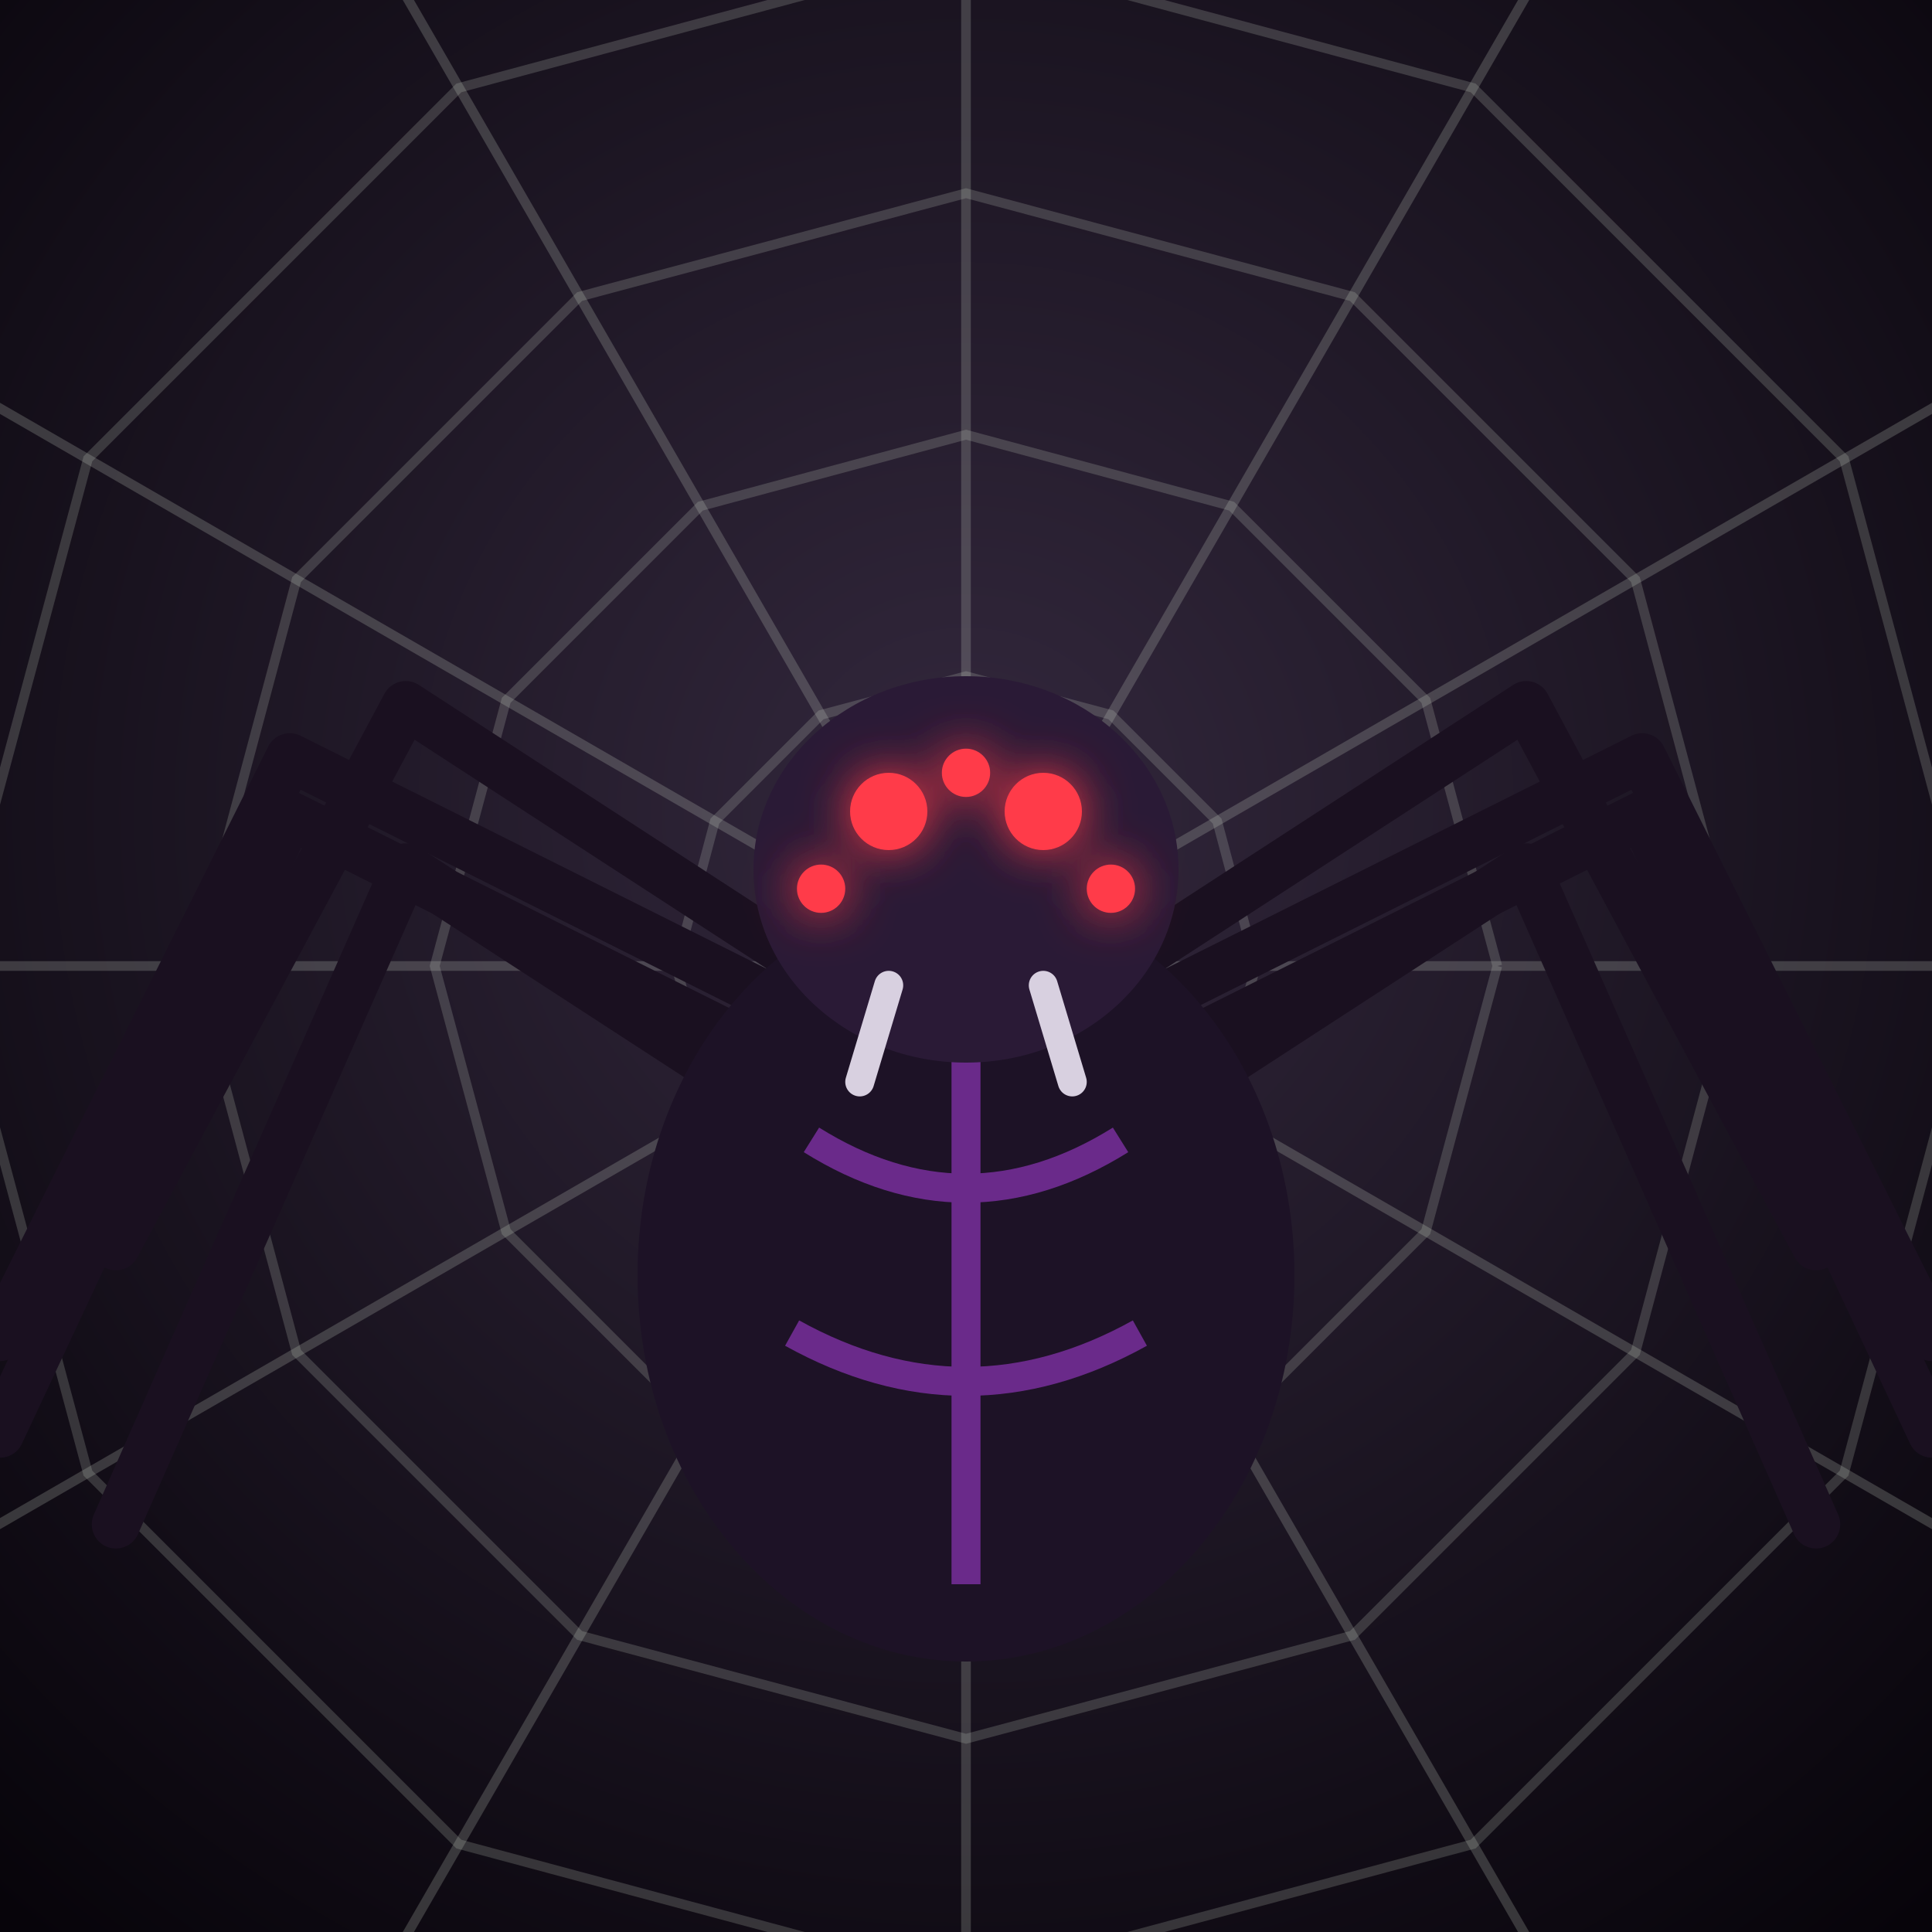
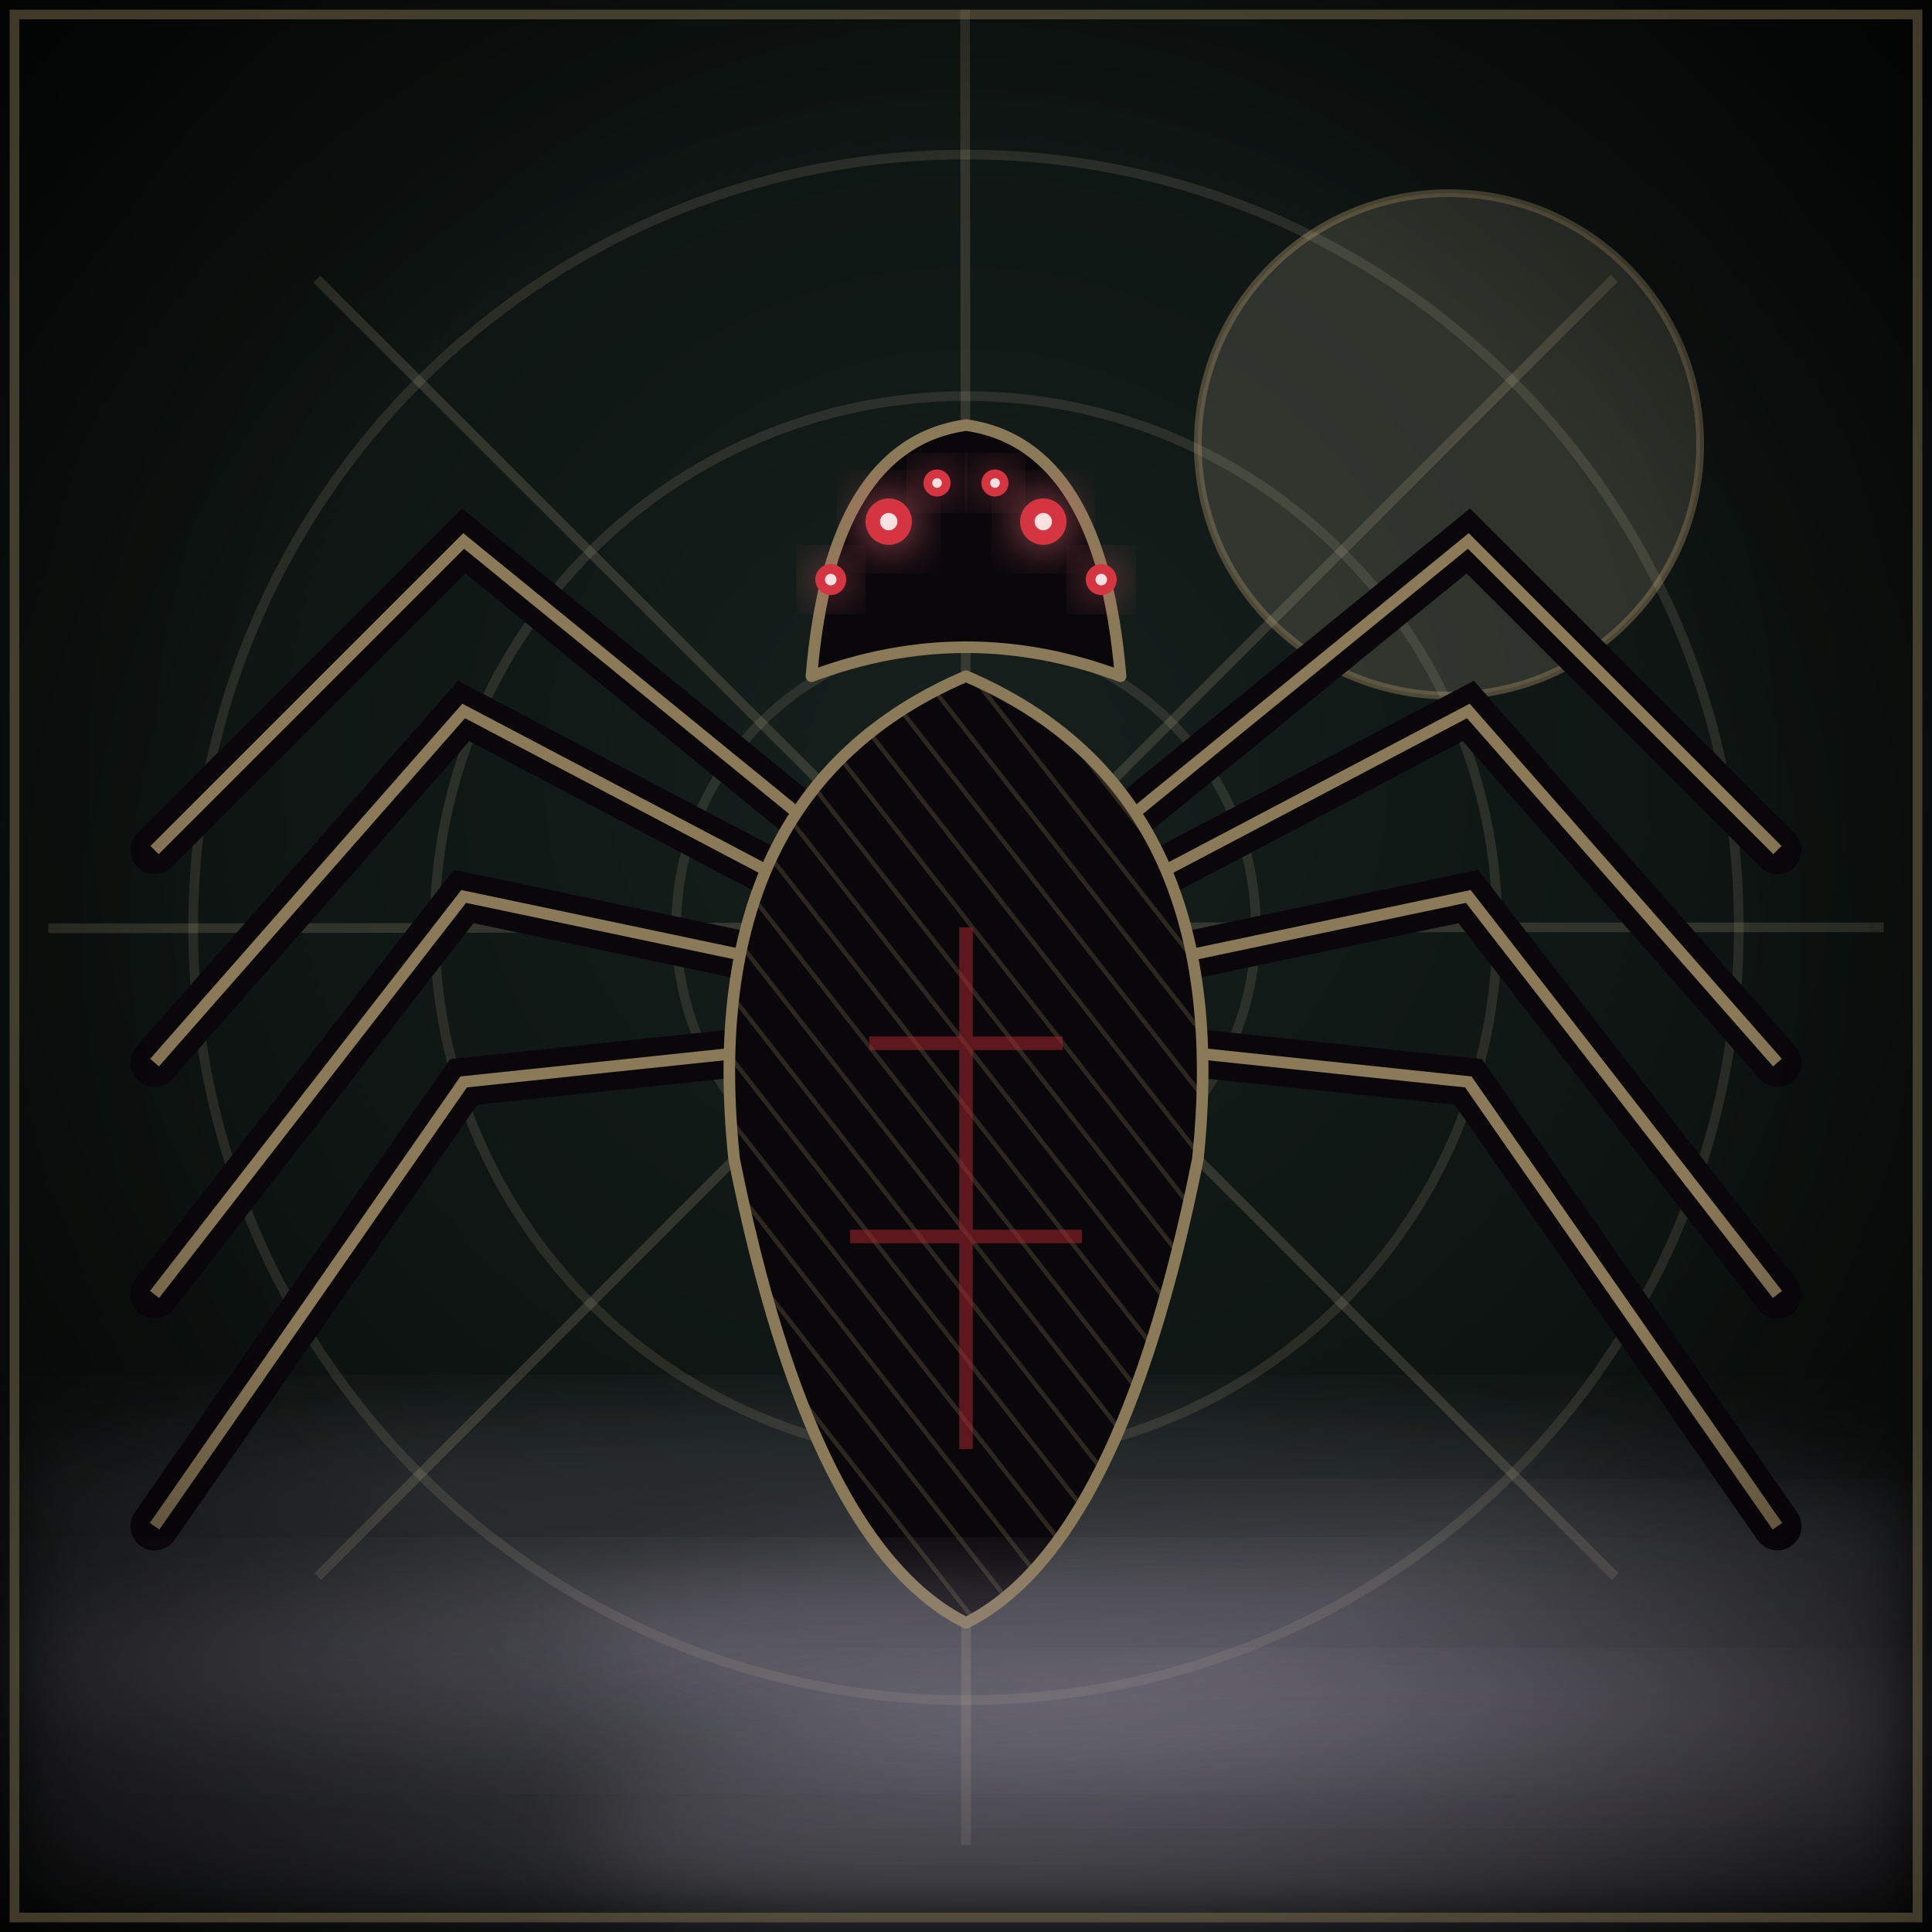
<svg xmlns="http://www.w3.org/2000/svg" viewBox="0 0 200 200">
+   <style>
+ .br{animation:br 5.5s ease-in-out infinite;transform-box:fill-box;transform-origin:50% 100%}
+ .bob{animation:bob 6s ease-in-out infinite;transform-box:fill-box;transform-origin:center}
+ .eye{animation:eye 4.2s ease-in-out infinite}
+ .eye2{animation:eye 3.1s ease-in-out -1.2s infinite}
+ .fl{animation:fl 2.6s ease-in-out infinite;transform-box:fill-box;transform-origin:50% 100%}
+ .dr{animation:dr 16s ease-in-out infinite alternate}
+ .dr2{animation:dr 22s ease-in-out -6s infinite alternate-reverse}
+ .sp{animation:sp 7s linear infinite}
+ .sp2{animation:sp 9s linear -3s infinite}
+ .sw{animation:sw 7s ease-in-out infinite;transform-box:fill-box;transform-origin:50% 100%}
+ .pl{animation:pl 3.4s ease-in-out infinite}
+ @keyframes br{50%{transform:translateY(-2px) scaleY(1.014)}}
+ @keyframes bob{50%{transform:translateY(-3px)}}
+ @keyframes eye{0%,100%{opacity:.5}50%{opacity:1}}
+ @keyframes fl{0%,100%{transform:scaleY(1) skewX(0)}30%{transform:scaleY(1.12) skewX(2deg)}60%{transform:scaleY(.94) skewX(-2deg)}}
+ @keyframes dr{to{transform:translateX(26px)}}
+ @keyframes sp{0%{transform:translateY(0);opacity:0}15%{opacity:.7}100%{transform:translateY(-60px);opacity:0}}
+ @keyframes sw{50%{transform:rotate(1.6deg)}}
+ @keyframes pl{50%{opacity:.35}}
+ @media(prefers-reduced-motion:reduce){*{animation:none!important}}
+ </style>
  <defs>
-     <radialGradient id="bg" cx="50%" cy="42%" r="75%">
-       <stop offset="0" stop-color="#33283d" />
-       <stop offset="1" stop-color="#07040a" />
+     <radialGradient id="bg" cx="50%" cy="40%" r="80%">
+       <stop offset="0" stop-color="#16201d" />
+       <stop offset="1" stop-color="#050806" />
    </radialGradient>
-     <filter id="glow" x="-50%" y="-50%" width="200%" height="200%">
-       <feGaussianBlur stdDeviation="2.5" result="b" />
+     <linearGradient id="mi" x1="0" y1="0" x2="0" y2="1">
+       <stop offset="0" stop-color="#9a92a6" stop-opacity="0" />
+       <stop offset="1" stop-color="#9a92a6" stop-opacity=".42" />
+     </linearGradient>
+     <radialGradient id="vg" cx="50%" cy="48%" r="72%">
+       <stop offset=".55" stop-color="#000" stop-opacity="0" />
+       <stop offset="1" stop-color="#000" stop-opacity=".78" />
+     </radialGradient>
+     <pattern id="ht" width="4" height="4" patternUnits="userSpaceOnUse" patternTransform="rotate(38)">
+       <line x1="0" y1="0" x2="0" y2="4" stroke="#000" stroke-opacity=".38" stroke-width="1" />
+     </pattern>
+     <pattern id="hd" width="4" height="4" patternUnits="userSpaceOnUse" patternTransform="rotate(-38)">
+       <line x1="0" y1="0" x2="0" y2="4" stroke="#8a7a58" stroke-opacity=".28" stroke-width=".9" />
+     </pattern>
+     <filter id="gl" x="-60%" y="-60%" width="220%" height="220%">
+       <feGaussianBlur stdDeviation="2.4" result="b" />
      <feMerge>
        <feMergeNode in="b" />
        <feMergeNode in="SourceGraphic" />
      </feMerge>
    </filter>
-     <filter id="soft">
-       <feGaussianBlur stdDeviation="6" />
+     <filter id="bl">
+       <feGaussianBlur stdDeviation="5" />
    </filter>
  </defs>
-   <style>
- .bob{animation:bob 4s ease-in-out infinite;transform-box:fill-box;transform-origin:center}
- .blink{animation:blink 5s infinite;transform-box:fill-box;transform-origin:center}
- .fl{animation:fl 3s ease-in-out infinite}
- .fl2{animation:fl 4.4s ease-in-out -1.5s infinite}
- .sway{animation:sway 5s ease-in-out infinite;transform-box:fill-box;transform-origin:50% 100%}
- .pulse{animation:pulse 2.4s ease-in-out infinite;transform-box:fill-box;transform-origin:center}
- .rise{animation:rise 4s linear infinite}
- @keyframes bob{50%{transform:translateY(-3px)}}
- @keyframes blink{0%,92%,100%{transform:scaleY(1)}95%{transform:scaleY(.1)}}
- @keyframes fl{50%{opacity:.35}}
- @keyframes sway{50%{transform:rotate(2.5deg)}}
- @keyframes pulse{50%{transform:scale(1.12);opacity:.7}}
- @keyframes rise{0%{transform:translateY(0);opacity:0}20%{opacity:.9}100%{transform:translateY(-70px);opacity:0}}
- @media(prefers-reduced-motion:reduce){*{animation:none!important}}
- 
- </style>
  <rect width="200" height="200" fill="url(#bg)" />
-   <line x1="100" y1="100" x2="230.0" y2="100.0" stroke="#cfd8c8" stroke-opacity=".22" />
-   <line x1="100" y1="100" x2="212.6" y2="165.0" stroke="#cfd8c8" stroke-opacity=".22" />
-   <line x1="100" y1="100" x2="165.0" y2="212.6" stroke="#cfd8c8" stroke-opacity=".22" />
-   <line x1="100" y1="100" x2="100.0" y2="230.0" stroke="#cfd8c8" stroke-opacity=".22" />
-   <line x1="100" y1="100" x2="35.0" y2="212.6" stroke="#cfd8c8" stroke-opacity=".22" />
-   <line x1="100" y1="100" x2="-12.6" y2="165.0" stroke="#cfd8c8" stroke-opacity=".22" />
-   <line x1="100" y1="100" x2="-30.0" y2="100.0" stroke="#cfd8c8" stroke-opacity=".22" />
-   <line x1="100" y1="100" x2="-12.6" y2="35.0" stroke="#cfd8c8" stroke-opacity=".22" />
-   <line x1="100" y1="100" x2="35.0" y2="-12.6" stroke="#cfd8c8" stroke-opacity=".22" />
-   <line x1="100" y1="100" x2="100.0" y2="-30.0" stroke="#cfd8c8" stroke-opacity=".22" />
-   <line x1="100" y1="100" x2="165.0" y2="-12.6" stroke="#cfd8c8" stroke-opacity=".22" />
-   <line x1="100" y1="100" x2="212.6" y2="35.0" stroke="#cfd8c8" stroke-opacity=".22" />
-   <polyline points="130.0,100.0 126.0,115.0 115.0,126.0 100.0,130.0 85.0,126.0 74.0,115.0 70.0,100.0 74.0,85.0 85.0,74.0 100.0,70.0 115.0,74.0 126.0,85.0 130.0,100.0" fill="none" stroke="#cfd8c8" stroke-opacity=".2" />
-   <polyline points="155.0,100.0 147.6,127.5 127.5,147.6 100.0,155.0 72.5,147.6 52.4,127.5 45.0,100.0 52.4,72.5 72.5,52.4 100.0,45.0 127.5,52.4 147.6,72.5 155.0,100.0" fill="none" stroke="#cfd8c8" stroke-opacity=".2" />
-   <polyline points="180.0,100.0 169.3,140.0 140.0,169.3 100.0,180.0 60.0,169.3 30.7,140.0 20.0,100.0 30.7,60.0 60.0,30.7 100.0,20.0 140.0,30.7 169.3,60.0 180.0,100.0" fill="none" stroke="#cfd8c8" stroke-opacity=".2" />
-   <polyline points="205.0,100.0 190.9,152.5 152.5,190.9 100.0,205.0 47.5,190.9 9.1,152.5 -5.0,100.0 9.1,47.5 47.5,9.1 100.0,-5.0 152.5,9.1 190.9,47.5 205.0,100.0" fill="none" stroke="#cfd8c8" stroke-opacity=".2" />
-   <g class="bob">
-     <polyline points="82,99.0 42,73.0 12,129.0" stroke="#1a1020" stroke-width="5" fill="none" stroke-linecap="round" stroke-linejoin="round" />
-     <polyline points="82,104.4 30,78.4 0,138.4" stroke="#1a1020" stroke-width="5" fill="none" stroke-linecap="round" stroke-linejoin="round" />
-     <polyline points="82,110.4 30,84.4 0,148.4" stroke="#1a1020" stroke-width="5" fill="none" stroke-linecap="round" stroke-linejoin="round" />
-     <polyline points="82,115.8 42,89.8 12,157.8" stroke="#1a1020" stroke-width="5" fill="none" stroke-linecap="round" stroke-linejoin="round" />
-     <polyline points="118,99.0 158,73.0 188,129.0" stroke="#1a1020" stroke-width="5" fill="none" stroke-linecap="round" stroke-linejoin="round" />
-     <polyline points="118,104.4 170,78.4 200,138.4" stroke="#1a1020" stroke-width="5" fill="none" stroke-linecap="round" stroke-linejoin="round" />
-     <polyline points="118,110.4 170,84.4 200,148.4" stroke="#1a1020" stroke-width="5" fill="none" stroke-linecap="round" stroke-linejoin="round" />
-     <polyline points="118,115.8 158,89.8 188,157.8" stroke="#1a1020" stroke-width="5" fill="none" stroke-linecap="round" stroke-linejoin="round" />
-     <ellipse cx="100" cy="132" rx="34" ry="40" fill="#1d1226" />
-     <path d="M100 98 L100 164" stroke="#6a2a8a" stroke-width="3" />
-     <path d="M84 118 Q100 128 116 118M82 138 Q100 148 118 138" stroke="#6a2a8a" stroke-width="3" fill="none" />
-     <ellipse cx="100" cy="90" rx="22" ry="20" fill="#2a1a36" />
-     <g class="blink" filter="url(#glow)" fill="#ff3a4a">
-       <circle cx="92" cy="84" r="4" />
-       <circle cx="108" cy="84" r="4" />
-       <circle cx="85" cy="92" r="2.5" />
-       <circle cx="115" cy="92" r="2.5" />
-       <circle cx="100" cy="80" r="2.5" />
+   <circle cx="150" cy="46" r="26" fill="#d8cfae" opacity="0.16" />
+   <circle cx="150" cy="46" r="26" fill="none" stroke="#8a7a58" stroke-opacity=".5" stroke-width=".8" />
+   <g class="dr2">
+     <ellipse cx="90" cy="164" rx="130" ry="18.0" fill="#9a92a6" opacity="0.193" filter="url(#bl)" />
+     <ellipse cx="150" cy="171.2" rx="90" ry="15.0" fill="#b0a8bb" opacity="0.165" filter="url(#bl)" />
+   </g>
+   <path d="M100 96 L195.0 96.0" stroke="#cdbf9f" stroke-opacity=".18" />
+   <path d="M100 96 L167.2 163.2" stroke="#cdbf9f" stroke-opacity=".18" />
+   <path d="M100 96 L100.0 191.0" stroke="#cdbf9f" stroke-opacity=".18" />
+   <path d="M100 96 L32.9 163.2" stroke="#cdbf9f" stroke-opacity=".18" />
+   <path d="M100 96 L5.0 96.1" stroke="#cdbf9f" stroke-opacity=".18" />
+   <path d="M100 96 L32.8 28.9" stroke="#cdbf9f" stroke-opacity=".18" />
+   <path d="M100 96 L99.9 1.0" stroke="#cdbf9f" stroke-opacity=".18" />
+   <path d="M100 96 L167.1 28.8" stroke="#cdbf9f" stroke-opacity=".18" />
+   <circle cx="100" cy="96" r="30" fill="none" stroke="#cdbf9f" stroke-opacity=".14" />
+   <circle cx="100" cy="96" r="55" fill="none" stroke="#cdbf9f" stroke-opacity=".14" />
+   <circle cx="100" cy="96" r="80" fill="none" stroke="#cdbf9f" stroke-opacity=".14" />
+   <g class="br">
+     <path d="M86 87.0 L48 56.0 L16 88" stroke="#0a070b" stroke-width="5" fill="none" stroke-linecap="round" />
+     <path d="M86 87.0 L48 56.0 L16 88" stroke="#8a7a58" stroke-width="1.2" fill="none" />
+     <path d="M86 93.6 L48 73.6 L16 110" stroke="#0a070b" stroke-width="5" fill="none" stroke-linecap="round" />
+     <path d="M86 93.6 L48 73.6 L16 110" stroke="#8a7a58" stroke-width="1.2" fill="none" />
+     <path d="M86 100.8 L48 92.8 L16 134" stroke="#0a070b" stroke-width="5" fill="none" stroke-linecap="round" />
+     <path d="M86 100.8 L48 92.8 L16 134" stroke="#8a7a58" stroke-width="1.2" fill="none" />
+     <path d="M86 108.0 L48 112.0 L16 158" stroke="#0a070b" stroke-width="5" fill="none" stroke-linecap="round" />
+     <path d="M86 108.0 L48 112.0 L16 158" stroke="#8a7a58" stroke-width="1.2" fill="none" />
+     <path d="M114 87.0 L152 56.0 L184 88" stroke="#0a070b" stroke-width="5" fill="none" stroke-linecap="round" />
+     <path d="M114 87.0 L152 56.0 L184 88" stroke="#8a7a58" stroke-width="1.2" fill="none" />
+     <path d="M114 93.6 L152 73.6 L184 110" stroke="#0a070b" stroke-width="5" fill="none" stroke-linecap="round" />
+     <path d="M114 93.6 L152 73.6 L184 110" stroke="#8a7a58" stroke-width="1.2" fill="none" />
+     <path d="M114 100.8 L152 92.8 L184 134" stroke="#0a070b" stroke-width="5" fill="none" stroke-linecap="round" />
+     <path d="M114 100.8 L152 92.8 L184 134" stroke="#8a7a58" stroke-width="1.2" fill="none" />
+     <path d="M114 108.0 L152 112.0 L184 158" stroke="#0a070b" stroke-width="5" fill="none" stroke-linecap="round" />
+     <path d="M114 108.0 L152 112.0 L184 158" stroke="#8a7a58" stroke-width="1.2" fill="none" />
+     <path d="M100 70 Q128 82 124 120 Q116 160 100 168 Q84 160 76 120 Q72 82 100 70 Z" fill="#0a070b" stroke="#8a7a58" stroke-width="1.2" stroke-linejoin="round" />
+     <path d="M100 70 Q128 82 124 120 Q116 160 100 168 Q84 160 76 120 Q72 82 100 70 Z" fill="url(#hd)" opacity="1" />
+     <path d="M84 70 Q86 46 100 44 Q114 46 116 70 Q100 64 84 70 Z" fill="#0a070b" stroke="#8a7a58" stroke-width="1.2" stroke-linejoin="round" />
+     <g class="eye" filter="url(#gl)">
+       <circle cx="92" cy="54" r="2.4" fill="#d4343f" />
+       <circle cx="92" cy="54" r="0.9" fill="#fff" opacity=".85" />
    </g>
-     <path d="M92 102 l-3 10 M108 102 l3 10" stroke="#d8d0e0" stroke-width="3" stroke-linecap="round" />
+     <g class="eye2" filter="url(#gl)">
+       <circle cx="108" cy="54" r="2.4" fill="#d4343f" />
+       <circle cx="108" cy="54" r="0.9" fill="#fff" opacity=".85" />
+     </g>
+     <g class="eye" filter="url(#gl)">
+       <circle cx="86" cy="60" r="1.6" fill="#d4343f" />
+       <circle cx="86" cy="60" r="0.6" fill="#fff" opacity=".85" />
+     </g>
+     <g class="eye2" filter="url(#gl)">
+       <circle cx="114" cy="60" r="1.6" fill="#d4343f" />
+       <circle cx="114" cy="60" r="0.6" fill="#fff" opacity=".85" />
+     </g>
+     <g class="eye" filter="url(#gl)">
+       <circle cx="97" cy="50" r="1.4" fill="#d4343f" />
+       <circle cx="97" cy="50" r="0.5" fill="#fff" opacity=".85" />
+     </g>
+     <g class="eye2" filter="url(#gl)">
+       <circle cx="103" cy="50" r="1.4" fill="#d4343f" />
+       <circle cx="103" cy="50" r="0.5" fill="#fff" opacity=".85" />
+     </g>
+     <path d="M100 96 L100 150 M90 108 H110 M88 128 H112" stroke="#a3262e" stroke-opacity=".55" stroke-width="1.4" />
  </g>
-   <rect width="200" height="200" fill="none" stroke="#000" stroke-opacity=".0" />
+   <g class="dr">
+     <ellipse cx="90" cy="182" rx="130" ry="19.0" fill="#9a92a6" opacity="0.315" filter="url(#bl)" />
+     <ellipse cx="150" cy="189.6" rx="90" ry="15.833" fill="#b0a8bb" opacity="0.27" filter="url(#bl)" />
+   </g>
+   <rect width="200" height="200" fill="url(#vg)" />
+   <rect x="1.5" y="1.5" width="197" height="197" fill="none" stroke="#8a7a58" stroke-opacity=".45" stroke-width="1" />
</svg>
